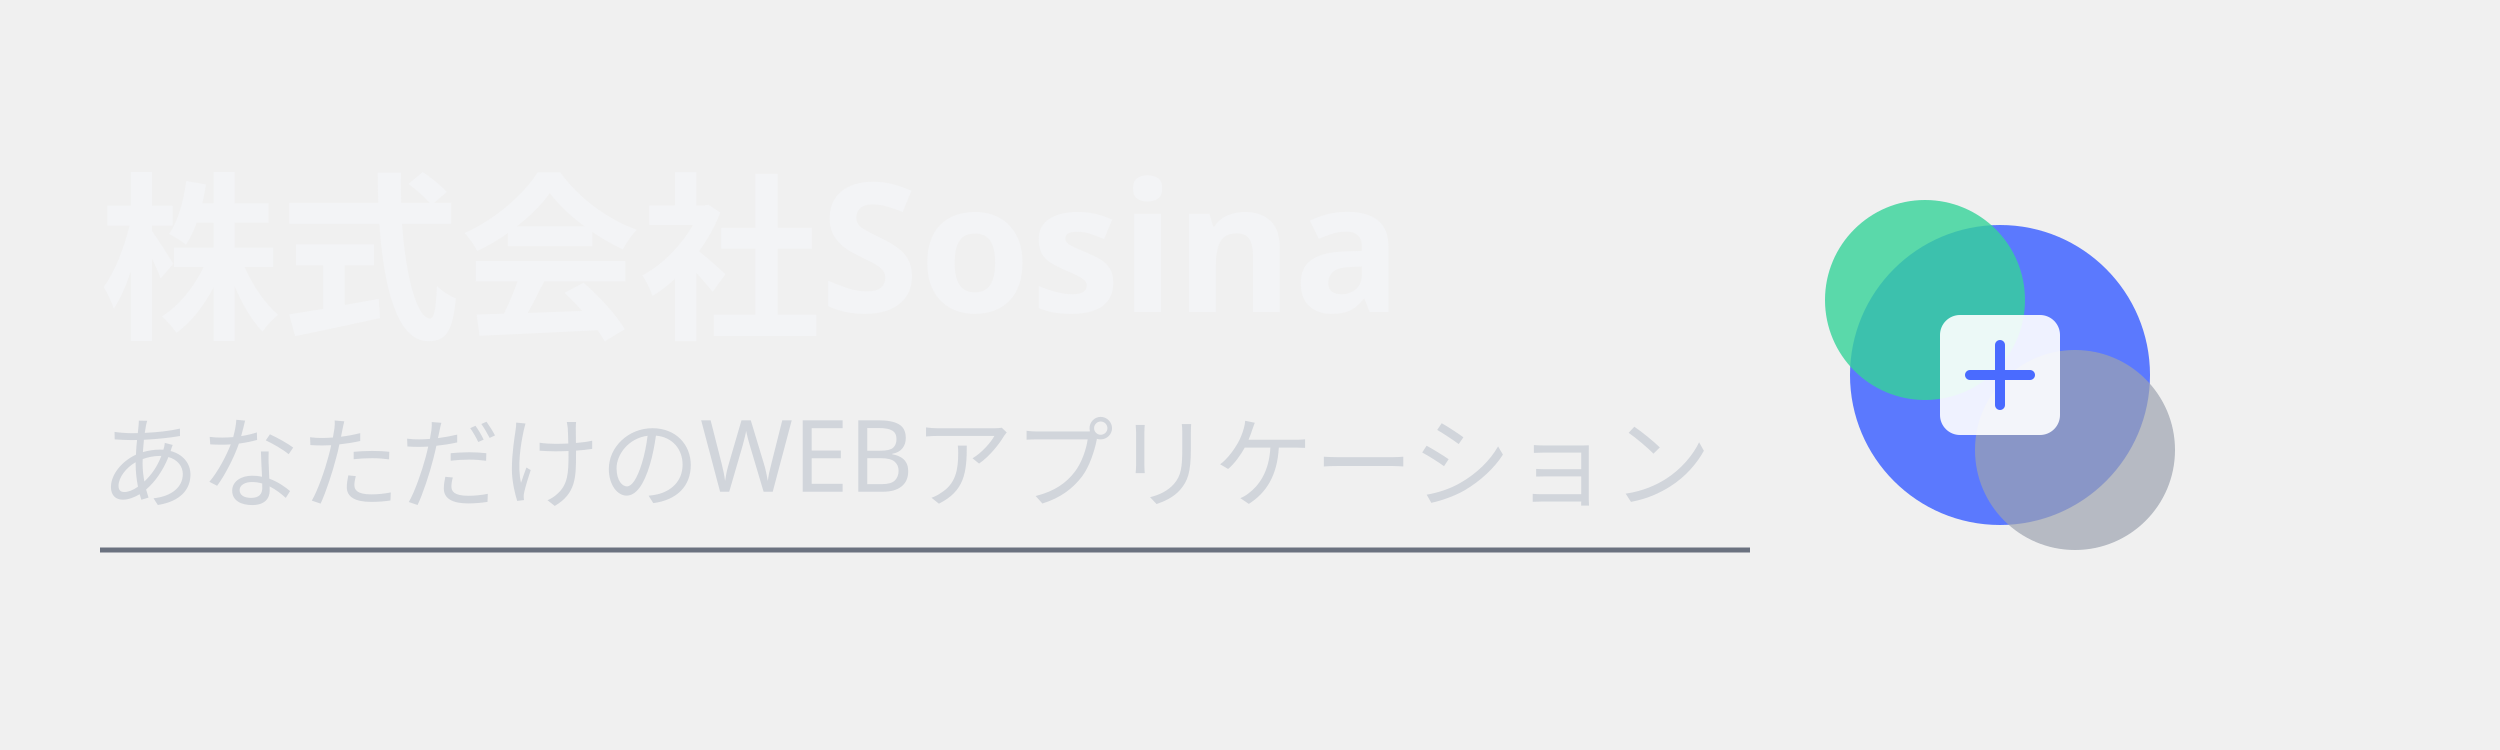
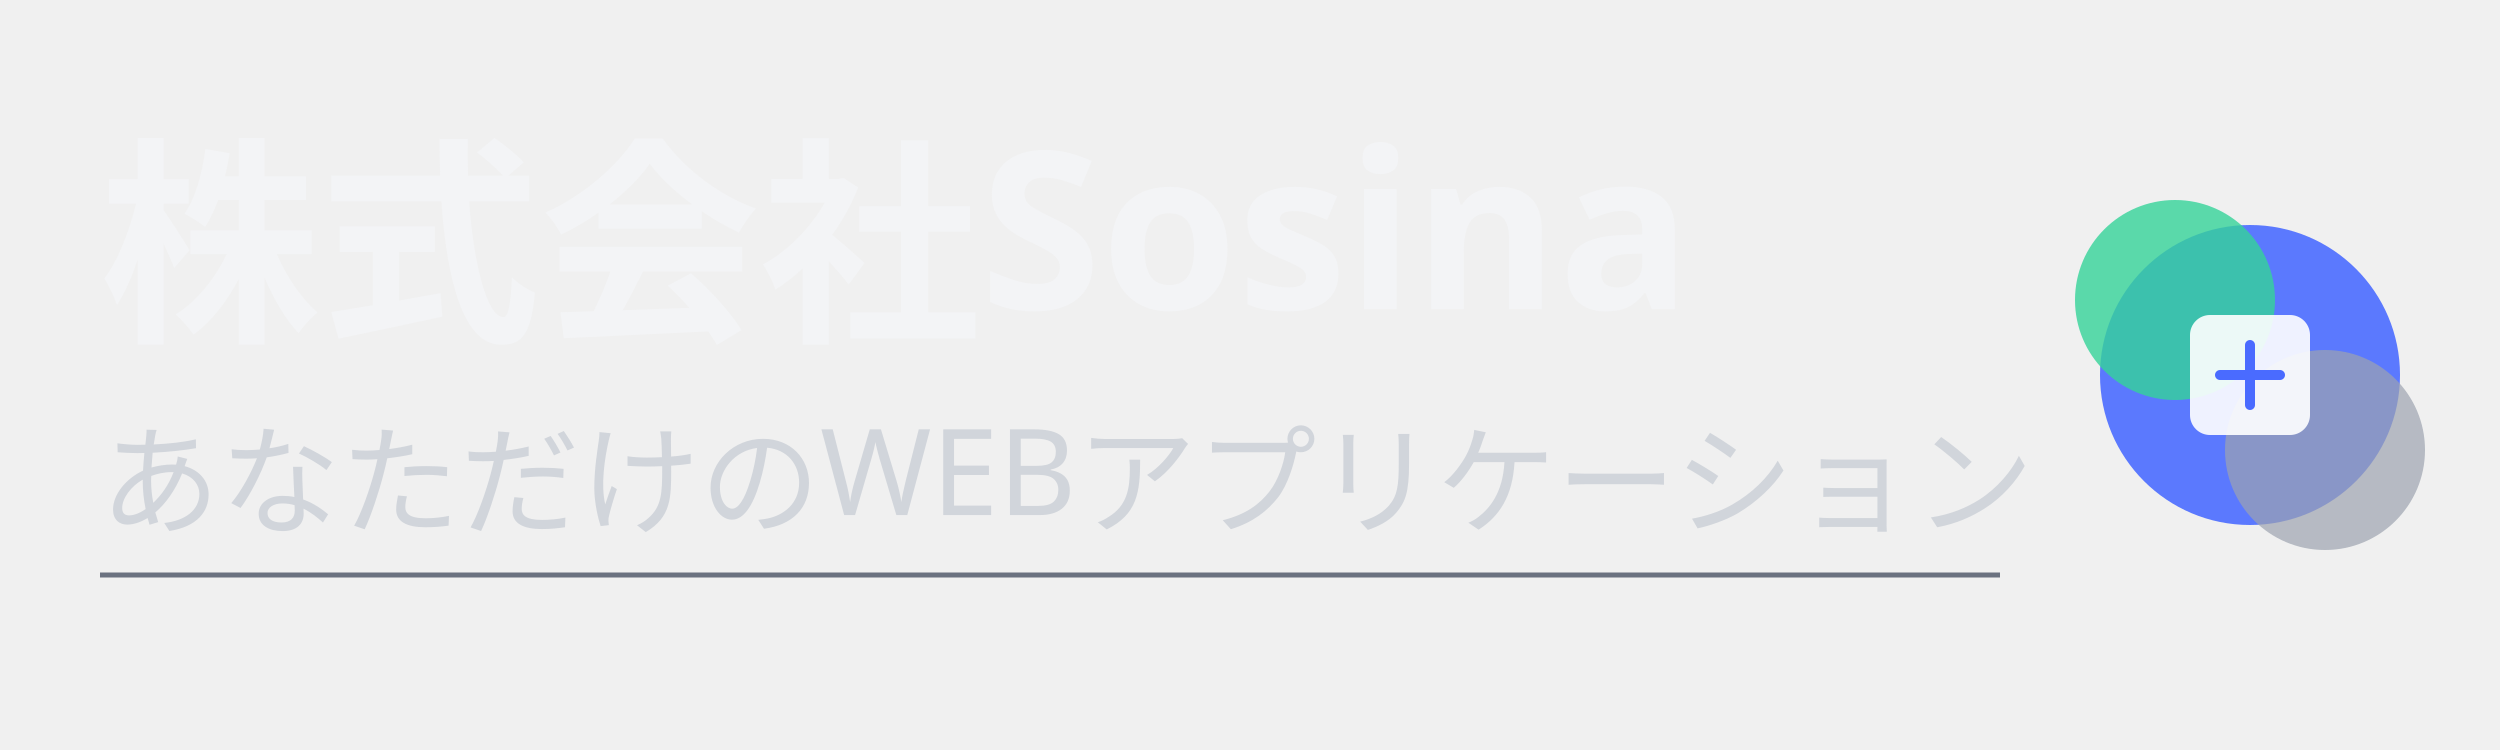
<svg xmlns="http://www.w3.org/2000/svg" viewBox="0 0 500 150">
  <rect width="500" height="150" fill="transparent" />
-   <g transform="translate(400, 75)">
+   <g transform="translate(450, 75)">
    <circle cx="0" cy="0" r="30" fill="#4a6bff" opacity="0.9" />
    <circle cx="-15" cy="-15" r="20" fill="#34d399" opacity="0.8" />
    <circle cx="15" cy="15" r="20" fill="#9ca3af" opacity="0.7" />
    <rect x="-12" y="-12" width="24" height="24" rx="4" fill="white" opacity="0.9" />
    <path d="M-6,0 H6 M0,-6 V6" stroke="#4a6bff" stroke-width="2" stroke-linecap="round" />
  </g>
  <g transform="translate(20, 0)">
-     <text x="0" y="65" font-family="'Noto Sans JP', sans-serif" font-size="36" font-weight="700" fill="#f3f4f6">
+     <text x="0" y="65" font-family="'Noto Sans JP', sans-serif" font-size="44" font-weight="700" fill="#f3f4f6">
      株式会社Sosina
    </text>
-     <text x="0" y="100" font-family="'Noto Sans JP', sans-serif" font-size="20" font-weight="400" fill="#d1d5db">
+     <text x="0" y="105" font-family="'Noto Sans JP', sans-serif" font-size="24" font-weight="400" fill="#d1d5db">
      あなただけのWEBアプリケーション
    </text>
  </g>
-   <line x1="20" y1="110" x2="350" y2="110" stroke="#6b7280" stroke-width="1" />
+   <line x1="20" y1="115" x2="400" y2="115" stroke="#6b7280" stroke-width="1" />
</svg>
